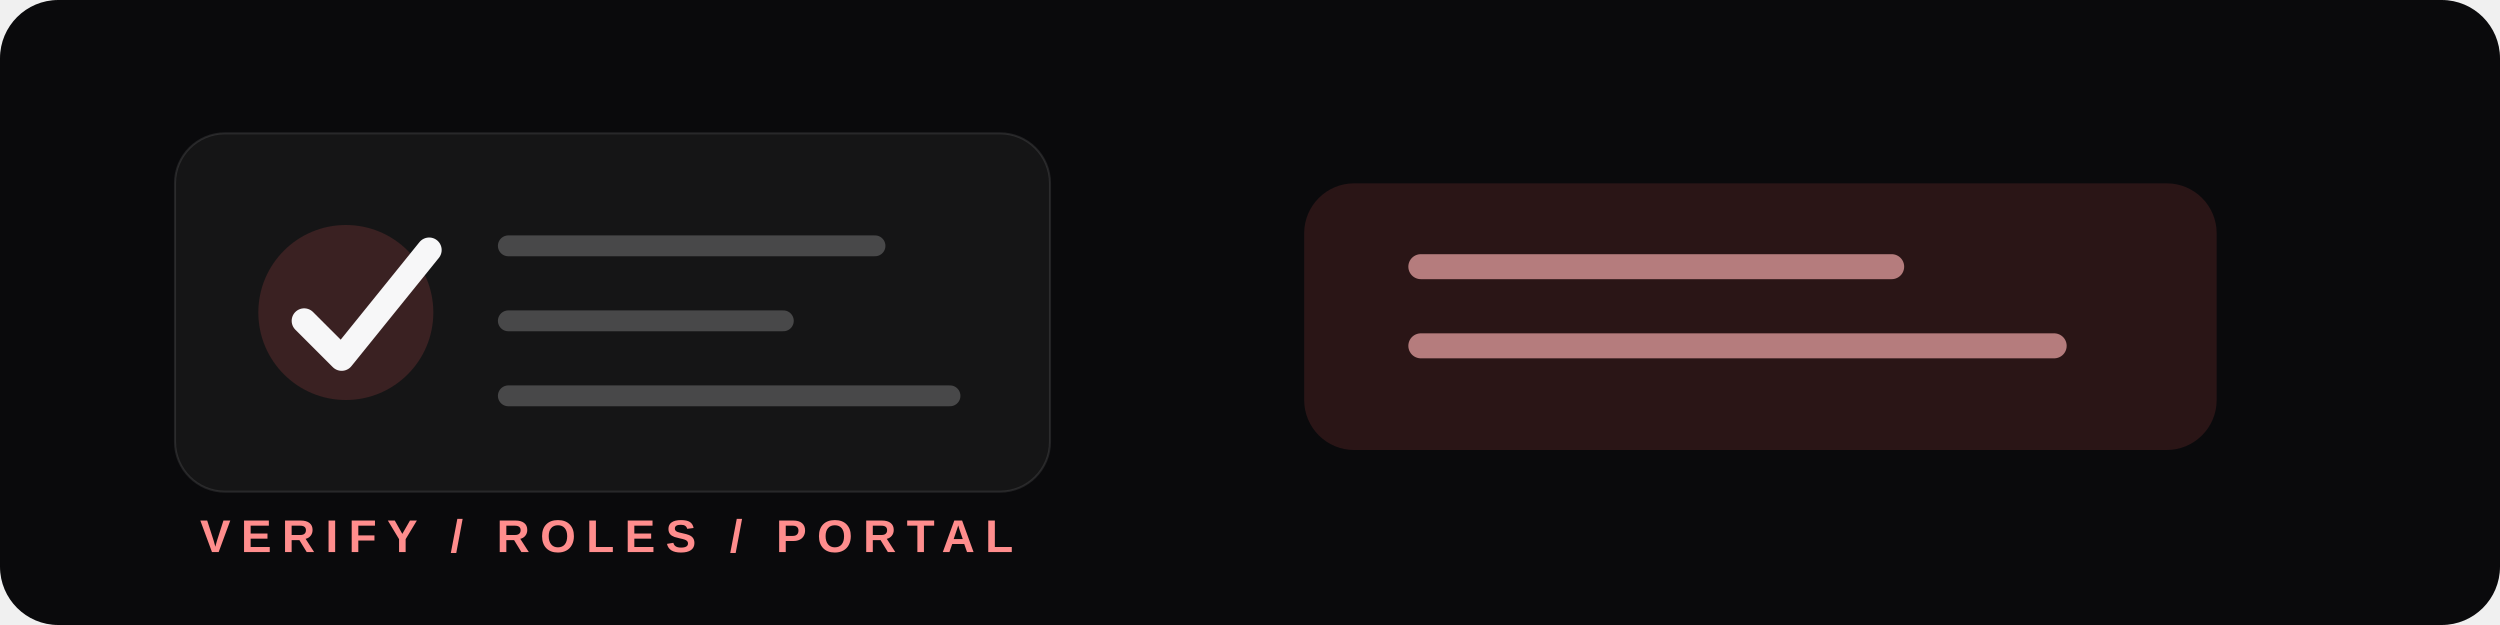
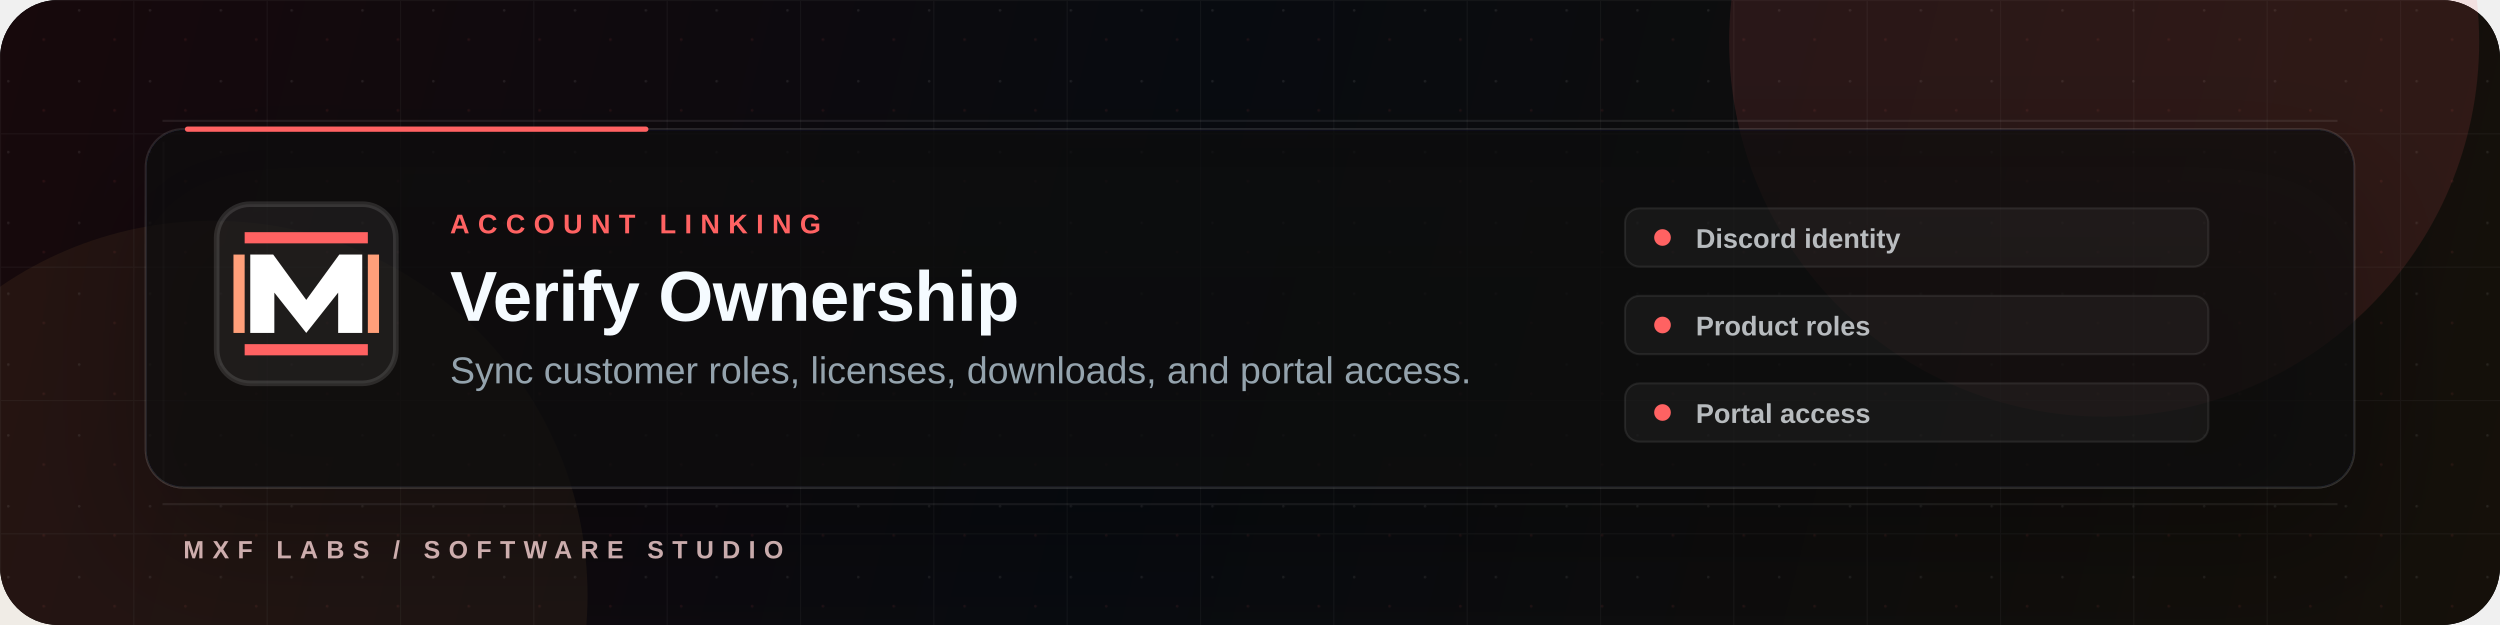
<svg xmlns="http://www.w3.org/2000/svg" width="1200" height="300" viewBox="0 0 1200 300" fill="none">
-   <rect width="1200" height="300" rx="28" fill="#0A0A0C" />
-   <rect x="84" y="64" width="420" height="172" rx="24" fill="#fff" fill-opacity=".045" stroke="#fff" stroke-opacity=".1" />
-   <circle cx="166" cy="150" r="42" fill="#FF6262" fill-opacity=".16" />
-   <path d="M146 154l18 18 42-52" stroke="#F7F7F8" stroke-width="12" stroke-linecap="round" stroke-linejoin="round" />
-   <path d="M244 118h176M244 154h132M244 190h212" stroke="#fff" stroke-width="10" stroke-linecap="round" stroke-opacity=".22" />
-   <rect x="626" y="88" width="438" height="128" rx="24" fill="#FF6262" fill-opacity=".13" />
-   <path d="M682 128h226M682 166h304" stroke="#FFB4B4" stroke-width="12" stroke-linecap="round" stroke-opacity=".65" />
-   <text x="96" y="265" fill="#FF8D8D" font-family="Arial, sans-serif" font-size="22" font-weight="700" letter-spacing="5">VERIFY / ROLES / PORTAL</text>
+   <rect width="1200" height="300" rx="28" fill="#05070A" />
+   <rect width="1200" height="300" rx="28" fill="url(#mesh)" />
+   <rect width="1200" height="300" rx="28" fill="url(#grid)" opacity=".72" />
+   <rect width="1200" height="300" rx="28" fill="url(#noise)" opacity=".65" />
+   <circle cx="1010" cy="20" r="180" fill="#FF6262" opacity=".12" />
+   <circle cx="102" cy="286" r="180" fill="#F7B955" opacity=".07" />
+   <path d="M78 58H1122" stroke="#FFFFFF" stroke-opacity=".08" />
+   <path d="M78 242H1122" stroke="#FFFFFF" stroke-opacity=".08" />
+   <rect x="70" y="62" width="1060" height="172" rx="18" fill="#0B0E13" fill-opacity=".70" stroke="#FFFFFF" stroke-opacity=".10" filter="url(#softShadow)" />
+   <path d="M90 62h220" stroke="#FF6262" stroke-width="2.5" stroke-linecap="round" />
+   <path d="M78 150h1" stroke="url(#sheen)" stroke-width="164" />
+   <g transform="translate(104 98) scale(2.6875)">
+     <rect width="32" height="32" rx="6" fill="#FFFFFF" fill-opacity=".055" stroke="#FFFFFF" stroke-opacity=".12" />
+     <path d="M6 23V9h4.1L16 17.1 21.9 9H26v14h-4.3v-7.2L16 23l-5.7-7.2V23H6Z" fill="#FFFFFF" />
+     <path d="M5 5h22v2H5V5Zm0 20h22v2H5v-2Z" fill="#FF6262" />
+     <path d="M3 9h2v14H3V9Zm24 0h2v14h-2V9Z" fill="#FF9F7A" />
+   </g>
+   <text x="216" y="112" fill="#FF6262" font-family="Arial, sans-serif" font-size="13" font-weight="700" letter-spacing="4">ACCOUNT LINKING</text>
+   <text x="216" y="154" fill="#F5FBFF" font-family="Arial, sans-serif" font-size="34" font-weight="700" letter-spacing="-.3">Verify Ownership</text>
+   <text x="216" y="184" fill="#94A3AD" font-family="Arial, sans-serif" font-size="18" font-weight="500">Sync customer roles, licenses, downloads, and portal access.</text>
+   <g>
+     <rect x="780" y="100" width="280" height="28" rx="7" fill="#FFFFFF" fill-opacity=".045" stroke="#FFFFFF" stroke-opacity=".08" />
+     <circle cx="798" cy="114" r="4" fill="#FF6262" />
+     <text x="814" y="119" fill="#F5FBFF" fill-opacity=".72" font-family="Arial, sans-serif" font-size="13" font-weight="700">Discord identity</text>
+   </g>
+   <g>
+     <rect x="780" y="142" width="280" height="28" rx="7" fill="#FFFFFF" fill-opacity=".045" stroke="#FFFFFF" stroke-opacity=".08" />
+     <circle cx="798" cy="156" r="4" fill="#FF6262" />
+     <text x="814" y="161" fill="#F5FBFF" fill-opacity=".72" font-family="Arial, sans-serif" font-size="13" font-weight="700">Product roles</text>
+   </g>
+   <g>
+     <rect x="780" y="184" width="280" height="28" rx="7" fill="#FFFFFF" fill-opacity=".045" stroke="#FFFFFF" stroke-opacity=".08" />
+     <circle cx="798" cy="198" r="4" fill="#FF6262" />
+     <text x="814" y="203" fill="#F5FBFF" fill-opacity=".72" font-family="Arial, sans-serif" font-size="13" font-weight="700">Portal access</text>
+   </g>
+   <text x="88" y="268" fill="#FFD8D8" fill-opacity=".78" font-family="Arial, sans-serif" font-size="12" font-weight="700" letter-spacing="4">MXF LABS / SOFTWARE STUDIO</text>
+   <defs>
+     <linearGradient id="mesh" x1="0" y1="0" x2="1200" y2="300" gradientUnits="userSpaceOnUse">
+       <stop stop-color="#17090C" />
+       <stop offset=".46" stop-color="#080B10" />
+       <stop offset="1" stop-color="#15100A" />
+     </linearGradient>
+     <linearGradient id="sheen" x1="0" y1="0" x2="1200" y2="0" gradientUnits="userSpaceOnUse">
+       <stop stop-color="#FFFFFF" stop-opacity="0" />
+       <stop offset=".52" stop-color="#FFFFFF" stop-opacity=".12" />
+       <stop offset="1" stop-color="#FFFFFF" stop-opacity="0" />
+     </linearGradient>
+     <filter id="softShadow" x="-20%" y="-40%" width="140%" height="180%" color-interpolation-filters="sRGB">
+       <feDropShadow dx="0" dy="28" stdDeviation="32" flood-color="#000000" flood-opacity=".38" />
+     </filter>
+     <pattern id="grid" width="64" height="64" patternUnits="userSpaceOnUse">
+       <path d="M64 0H0V64" fill="none" stroke="#FFFFFF" stroke-opacity=".055" stroke-width="1" />
+     </pattern>
+     <pattern id="noise" width="34" height="34" patternUnits="userSpaceOnUse">
+       <circle cx="4" cy="5" r=".65" fill="#FFFFFF" opacity=".12" />
+       <circle cx="21" cy="19" r=".7" fill="#FF6262" opacity=".12" />
+     </pattern>
+   </defs>
</svg>
